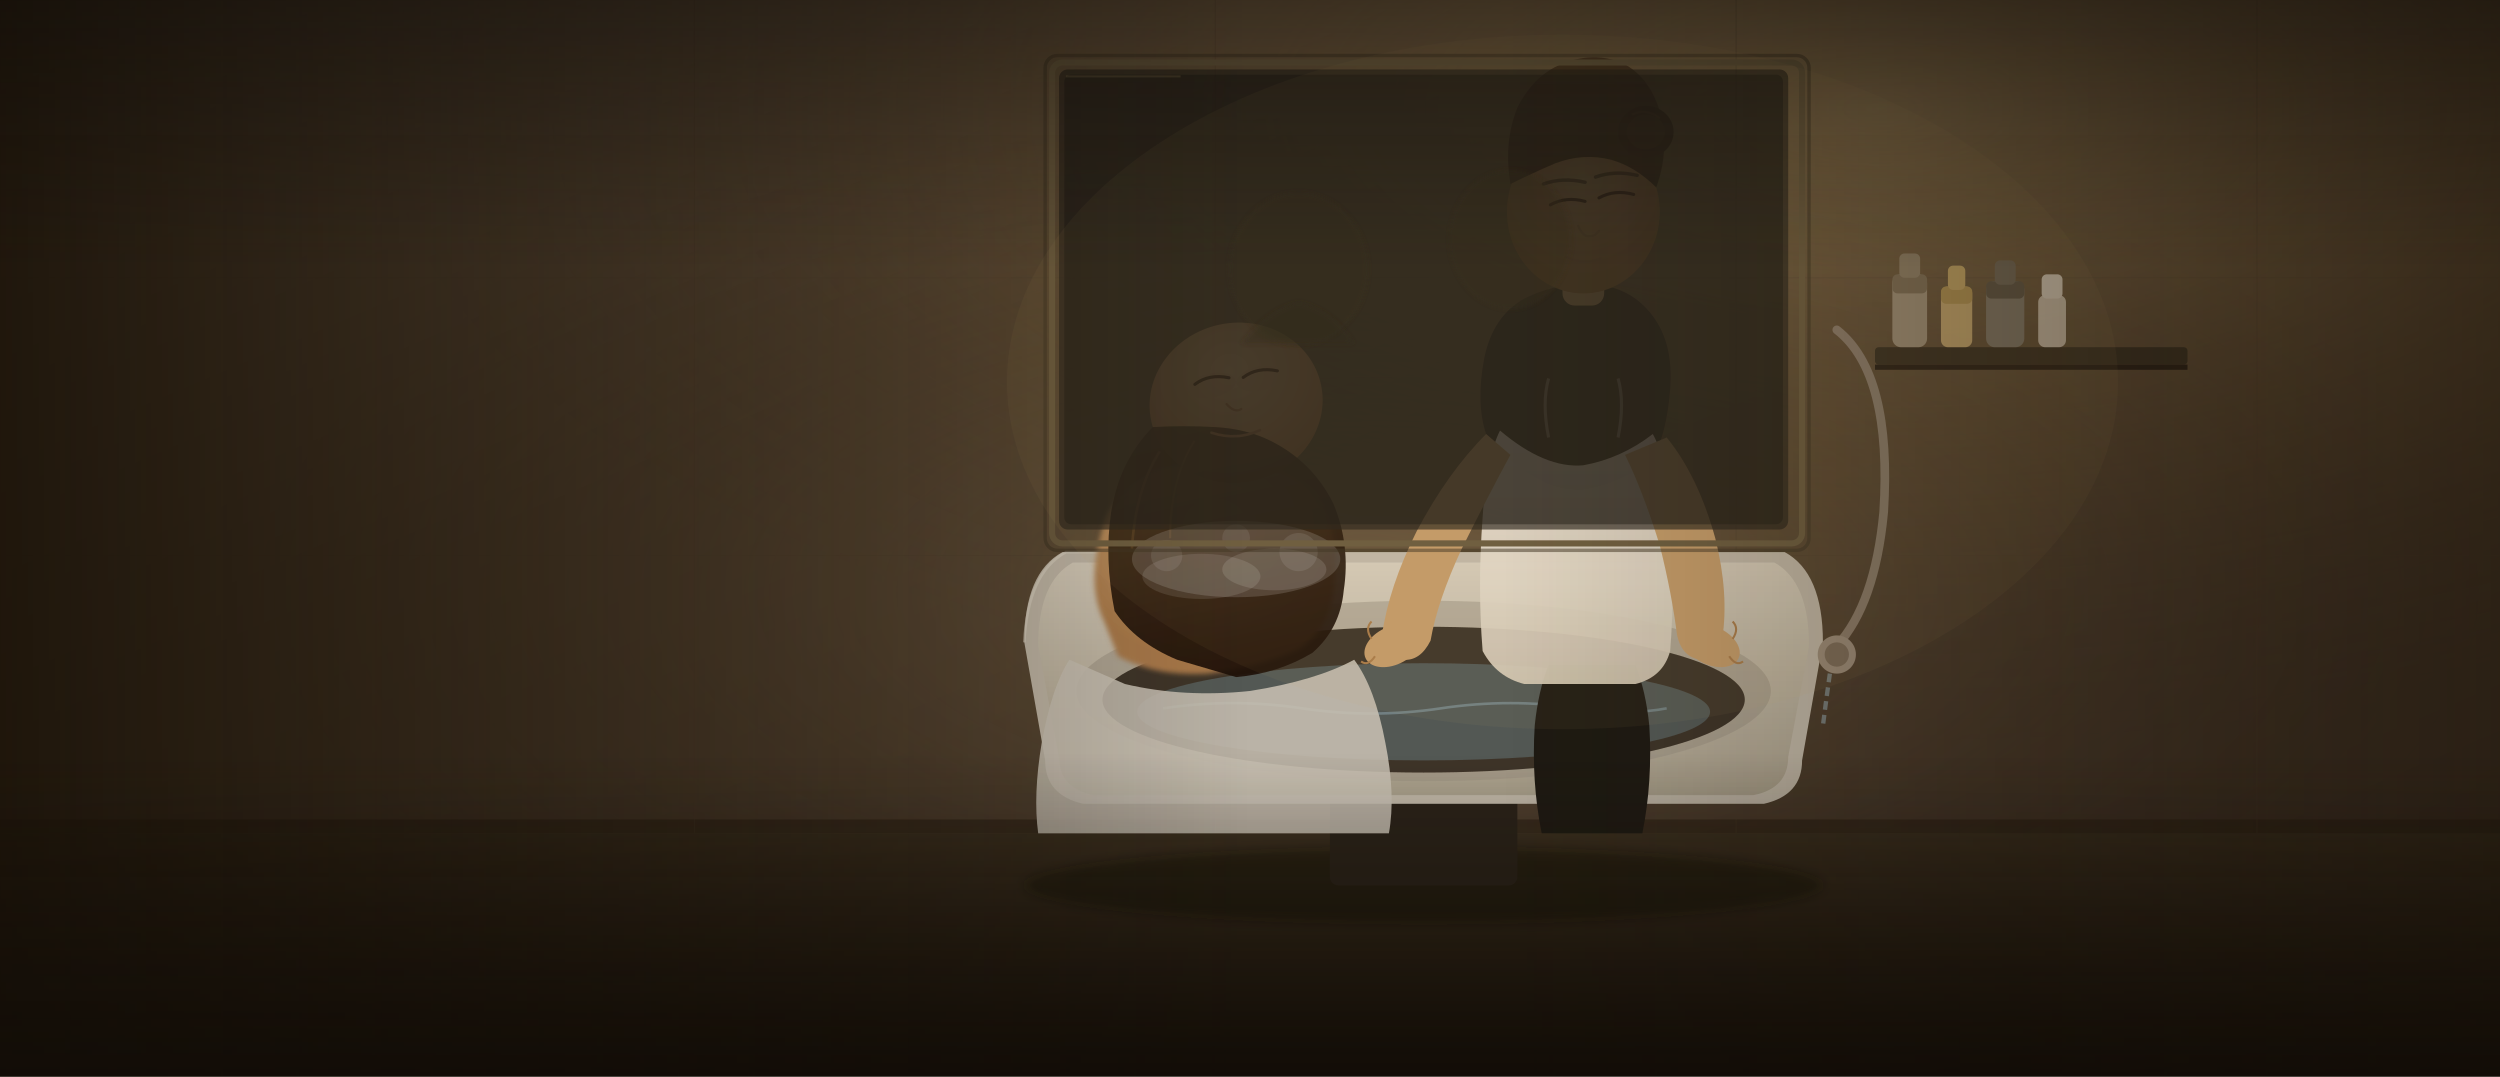
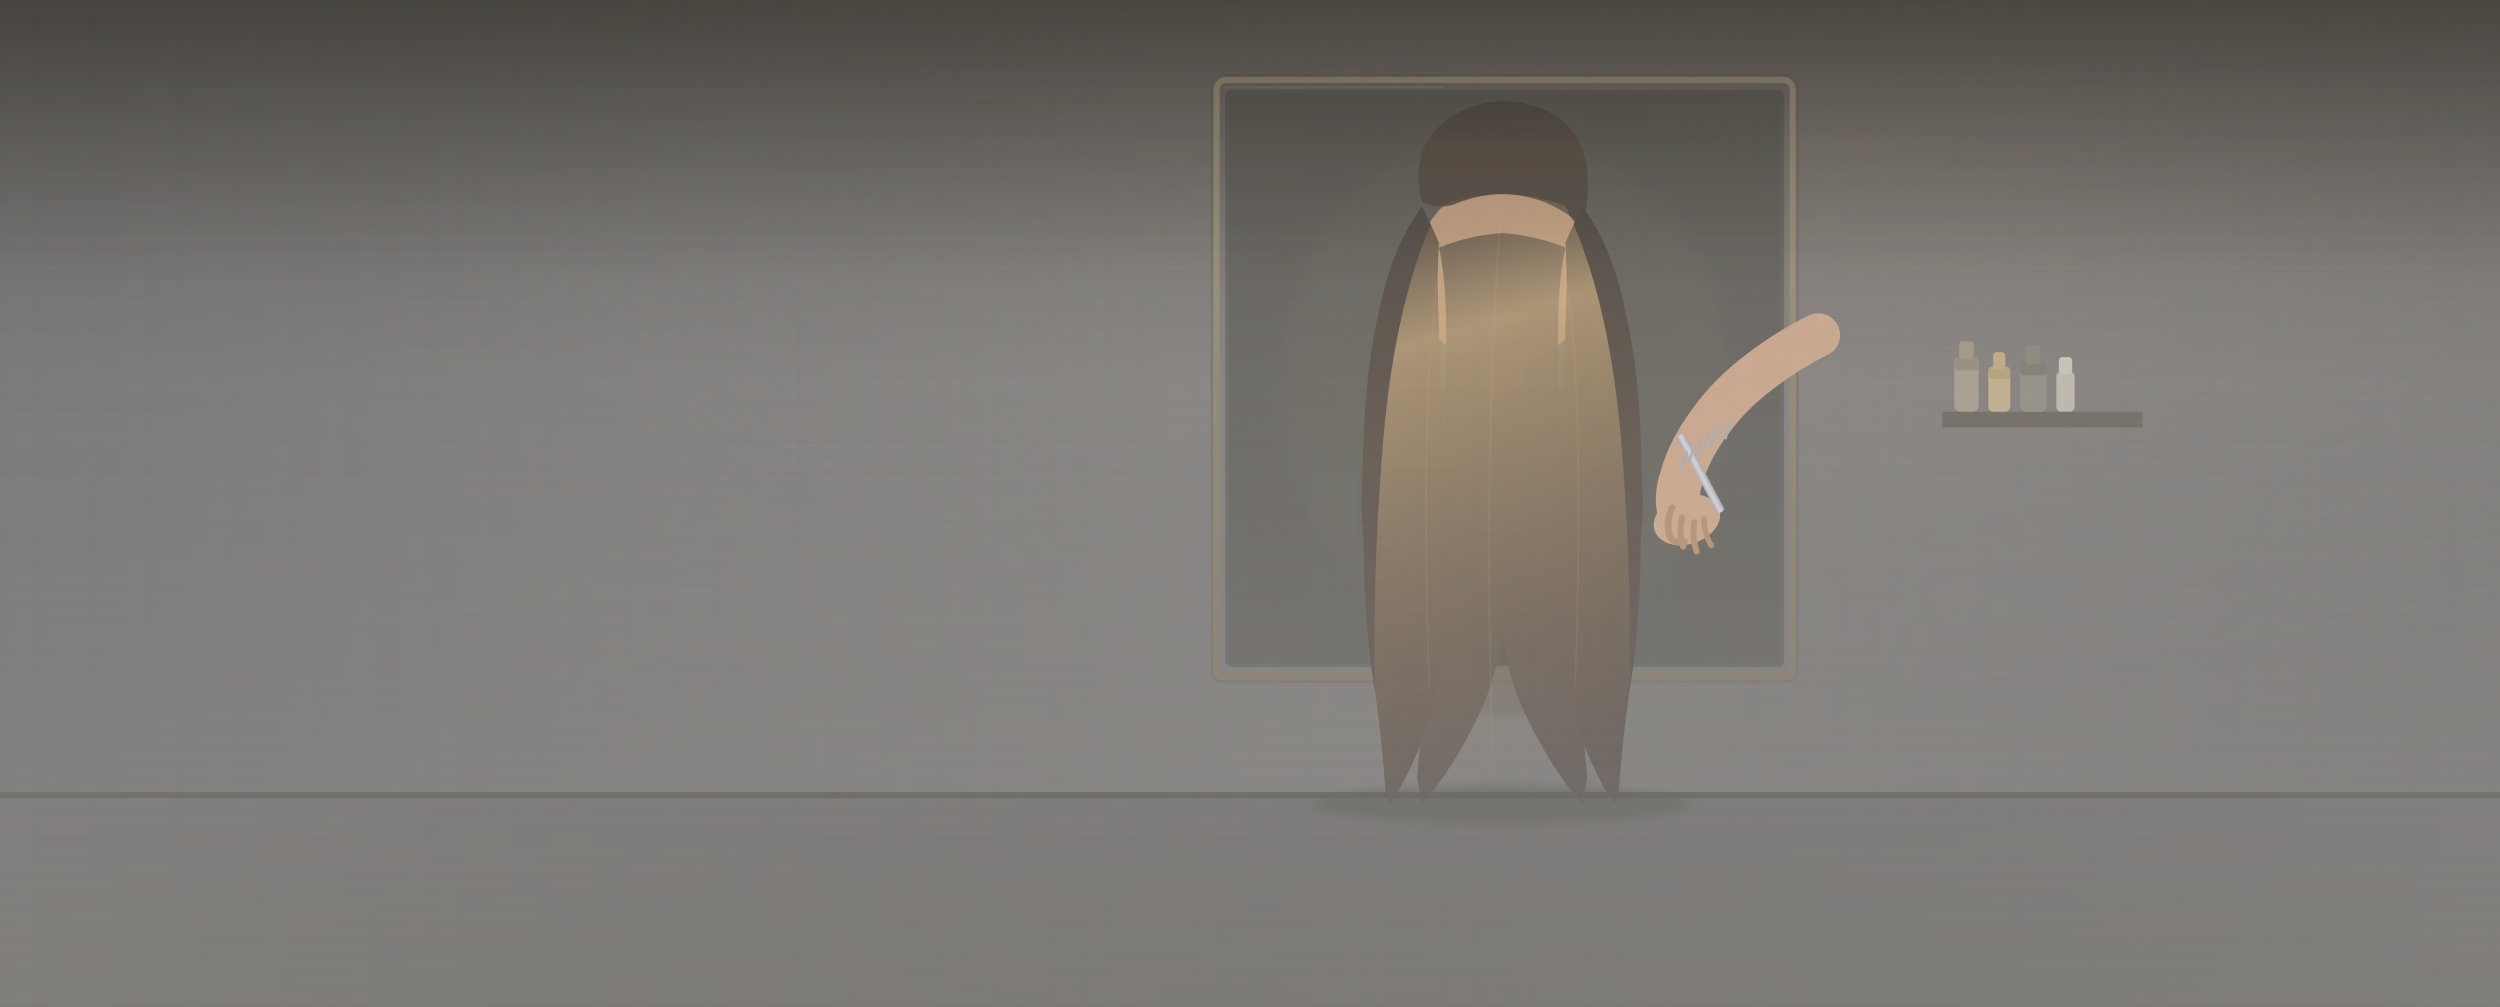
- <svg xmlns="http://www.w3.org/2000/svg" viewBox="0 0 1440 620" preserveAspectRatio="xMidYMid slice" width="1440" height="620">
+ <svg xmlns="http://www.w3.org/2000/svg" viewBox="-308 -124 2057 829" preserveAspectRatio="xMidYMid slice" width="1440" height="580">
  <defs>
-     <linearGradient id="sBg" x1="0" y1="0" x2="1" y2="1">
-       <stop offset="0%" stop-color="#6A5A48" />
-       <stop offset="35%" stop-color="#4E3E2C" />
-       <stop offset="100%" stop-color="#2C2018" />
+     <linearGradient id="sBg" x1="0" y1="0" x2="1" y2="0">
+       <stop offset="0%" stop-color="#424040" />
+       <stop offset="28%" stop-color="#555250" />
+       <stop offset="54%" stop-color="#5E5A56" />
+       <stop offset="78%" stop-color="#575350" />
+       <stop offset="100%" stop-color="#4A4744" />
    </linearGradient>
-     <radialGradient id="keyLight" cx="75%" cy="10%" r="60%">
-       <stop offset="0%" stop-color="#C9A96E" stop-opacity="0.55" />
-       <stop offset="60%" stop-color="#8A6A3A" stop-opacity="0.20" />
-       <stop offset="100%" stop-color="#2C2018" stop-opacity="0" />
+     <linearGradient id="sTopS" x1="0" y1="0" x2="0" y2="1">
+       <stop offset="0%" stop-color="#1C1810" stop-opacity="0.52" />
+       <stop offset="38%" stop-color="#1C1810" stop-opacity="0" />
+       <stop offset="100%" stop-color="#100C08" stop-opacity="0.38" />
+     </linearGradient>
+     <radialGradient id="sKey" cx="72%" cy="14%" r="55%">
+       <stop offset="0%" stop-color="#807060" stop-opacity="0.58" />
+       <stop offset="100%" stop-color="#5E5A56" stop-opacity="0" />
    </radialGradient>
-     <radialGradient id="fillLight" cx="55%" cy="55%" r="45%">
-       <stop offset="0%" stop-color="#B89A6A" stop-opacity="0.35" />
-       <stop offset="100%" stop-color="#2C2018" stop-opacity="0" />
-     </radialGradient>
-     <linearGradient id="floorG" x1="0" y1="0" x2="0" y2="1">
-       <stop offset="0%" stop-color="#3A2E1E" />
-       <stop offset="100%" stop-color="#1A1208" />
+     <linearGradient id="sFloor" x1="0" y1="0" x2="0" y2="1">
+       <stop offset="0%" stop-color="#363230" />
+       <stop offset="100%" stop-color="#242018" />
    </linearGradient>
-     <linearGradient id="basinG" x1="0" y1="0" x2="0" y2="1">
-       <stop offset="0%" stop-color="#D4CAB8" />
-       <stop offset="100%" stop-color="#A89E8A" />
+     <linearGradient id="hDark" x1="0.1" y1="0" x2="0.1" y2="1">
+       <stop offset="0%" stop-color="#180E04" />
+       <stop offset="40%" stop-color="#281808" />
+       <stop offset="100%" stop-color="#1C1008" />
    </linearGradient>
-     <radialGradient id="skinClient" cx="50%" cy="30%" r="65%">
-       <stop offset="0%" stop-color="#D4AA7A" />
-       <stop offset="100%" stop-color="#A87848" />
-     </radialGradient>
-     <radialGradient id="skinStylist" cx="50%" cy="30%" r="65%">
-       <stop offset="0%" stop-color="#C89A68" />
-       <stop offset="100%" stop-color="#9A6A38" />
-     </radialGradient>
-     <linearGradient id="hairDark" x1="0" y1="0" x2="0.2" y2="1">
-       <stop offset="0%" stop-color="#3C2A14" />
-       <stop offset="100%" stop-color="#1E1008" />
+     <linearGradient id="hShine" x1="0.08" y1="0" x2="0.2" y2="1">
+       <stop offset="0%" stop-color="#C09050" stop-opacity="0" />
+       <stop offset="25%" stop-color="#D8A860" stop-opacity="0.65" />
+       <stop offset="60%" stop-color="#B08040" stop-opacity="0.35" />
+       <stop offset="100%" stop-color="#885020" stop-opacity="0" />
    </linearGradient>
-     <linearGradient id="hairMed" x1="0" y1="0" x2="0" y2="1">
-       <stop offset="0%" stop-color="#4A3520" />
-       <stop offset="100%" stop-color="#2A1A0A" />
+     <linearGradient id="skinG" x1="0" y1="0" x2="0" y2="1">
+       <stop offset="0%" stop-color="#C8926A" />
+       <stop offset="100%" stop-color="#9A6840" />
    </linearGradient>
-     <linearGradient id="apronG" x1="0" y1="0" x2="0" y2="1">
-       <stop offset="0%" stop-color="#F0E8DC" />
-       <stop offset="100%" stop-color="#D4C8B4" />
+     <linearGradient id="dressG" x1="0" y1="0" x2="0" y2="1">
+       <stop offset="0%" stop-color="#201C14" />
+       <stop offset="100%" stop-color="#121008" />
+     </linearGradient>
+     <linearGradient id="frameG" x1="0" y1="0" x2="0" y2="1">
+       <stop offset="0%" stop-color="#8A7A5A" />
+       <stop offset="100%" stop-color="#5A4A30" />
+     </linearGradient>
+     <linearGradient id="goldT" x1="0" y1="0" x2="1" y2="0">
+       <stop offset="0%" stop-color="#B8900A" />
+       <stop offset="50%" stop-color="#E8C858" />
+       <stop offset="100%" stop-color="#C09828" />
+     </linearGradient>
+     <linearGradient id="combG" x1="0" y1="0" x2="1" y2="0">
+       <stop offset="0%" stop-color="#9898A4" />
+       <stop offset="40%" stop-color="#D8D8E0" />
+       <stop offset="70%" stop-color="#C0C0C8" />
+       <stop offset="100%" stop-color="#888890" />
    </linearGradient>
    <linearGradient id="vigL" x1="0" y1="0" x2="1" y2="0">
-       <stop offset="0%" stop-color="#1A1208" stop-opacity="0.92" />
-       <stop offset="50%" stop-color="#1A1208" stop-opacity="0" />
+       <stop offset="0%" stop-color="#C8C8C8" stop-opacity="0.35" />
+       <stop offset="100%" stop-color="#C8C8C8" stop-opacity="0" />
    </linearGradient>
    <linearGradient id="vigR" x1="0" y1="0" x2="1" y2="0">
-       <stop offset="60%" stop-color="#1A1208" stop-opacity="0" />
-       <stop offset="100%" stop-color="#1A1208" stop-opacity="0.55" />
+       <stop offset="0%" stop-color="#C8C8C8" stop-opacity="0" />
+       <stop offset="100%" stop-color="#C8C8C8" stop-opacity="0.35" />
+     </linearGradient>
+     <linearGradient id="vigB" x1="0" y1="0" x2="0" y2="1">
+       <stop offset="0%" stop-color="#D0D0D0" stop-opacity="0" />
+       <stop offset="100%" stop-color="#D0D0D0" stop-opacity="0.30" />
    </linearGradient>
    <linearGradient id="vigT" x1="0" y1="0" x2="0" y2="1">
-       <stop offset="0%" stop-color="#0E0A06" stop-opacity="0.5" />
-       <stop offset="25%" stop-color="#0E0A06" stop-opacity="0" />
+       <stop offset="0%" stop-color="#1C1810" stop-opacity="0.42" />
+       <stop offset="28%" stop-color="#1C1810" stop-opacity="0" />
    </linearGradient>
-     <linearGradient id="vigB" x1="0" y1="0" x2="0" y2="1">
-       <stop offset="70%" stop-color="#0E0A06" stop-opacity="0" />
-       <stop offset="100%" stop-color="#0E0A06" stop-opacity="0.65" />
-     </linearGradient>
-     <filter id="soft">
-       <feGaussianBlur stdDeviation="1.5" />
-     </filter>
-     <filter id="softer">
+     <filter id="blur3">
      <feGaussianBlur stdDeviation="3" />
    </filter>
+     <filter id="blur6">
+       <feGaussianBlur stdDeviation="6" />
+     </filter>
+     <clipPath id="sc">
+       <rect x="-308" y="-124" width="2057" height="829" />
+     </clipPath>
  </defs>
-   <rect width="1440" height="620" fill="url(#sBg)" />
-   <rect width="1440" height="620" fill="url(#keyLight)" />
-   <rect width="1440" height="620" fill="url(#fillLight)" />
-   <rect x="0" y="0" width="1440" height="480" fill="#5A4A36" opacity="0.25" />
-   <rect x="0" y="472" width="1440" height="8" fill="#2A1E10" opacity="0.6" />
-   <line x1="400" y1="0" x2="400" y2="480" stroke="#4A3A28" stroke-width="0.6" opacity="0.35" />
-   <line x1="700" y1="0" x2="700" y2="480" stroke="#4A3A28" stroke-width="0.6" opacity="0.35" />
-   <line x1="1000" y1="0" x2="1000" y2="480" stroke="#4A3A28" stroke-width="0.6" opacity="0.35" />
-   <line x1="1300" y1="0" x2="1300" y2="480" stroke="#4A3A28" stroke-width="0.6" opacity="0.35" />
-   <line x1="0" y1="160" x2="1440" y2="160" stroke="#4A3A28" stroke-width="0.5" opacity="0.25" />
-   <line x1="0" y1="320" x2="1440" y2="320" stroke="#4A3A28" stroke-width="0.5" opacity="0.25" />
-   <rect x="0" y="480" width="1440" height="140" fill="url(#floorG)" />
-   <ellipse cx="820" cy="510" rx="230" ry="22" fill="#0E0A06" opacity="0.4" filter="url(#softer)" />
-   <rect x="766" y="448" width="108" height="62" rx="5" fill="#2A2218" />
-   <rect x="770" y="448" width="100" height="4" rx="2" fill="#3A3028" />
-   <path d="M590 370 Q590 330 612 318 L1028 318 Q1050 330 1050 370 L1038 438 Q1038 458 1016 463 L624 463 Q602 458 602 438 Z" fill="#C0B6A6" />
-   <path d="M598 372 Q598 335 618 324 L1022 324 Q1042 335 1042 372 L1030 436 Q1030 454 1010 458 L630 458 Q610 454 610 436 Z" fill="url(#basinG)" />
-   <ellipse cx="820" cy="398" rx="200" ry="52" fill="#9A9080" opacity="0.5" />
-   <ellipse cx="820" cy="403" rx="185" ry="42" fill="#3E3428" />
-   <ellipse cx="820" cy="410" rx="165" ry="28" fill="#8AB4C4" opacity="0.28" />
-   <path d="M670 408 Q710 402 750 408 Q790 414 830 408 Q870 402 910 408 Q940 412 960 408" stroke="#A8C8D8" stroke-width="1.5" fill="none" opacity="0.35" />
-   <path d="M590 370 Q592 330 614 318 L670 318" stroke="#E0D8C8" stroke-width="1.5" fill="none" opacity="0.5" />
-   <path d="M1058 190 Q1090 215 1085 295 Q1080 348 1058 372" stroke="#8A7A68" stroke-width="5" fill="none" stroke-linecap="round" />
-   <circle cx="1058" cy="377" r="11" fill="#9A8A78" />
-   <circle cx="1058" cy="377" r="7" fill="#7A6A58" />
-   <path d="M1054 388 Q1052 402 1050 418" stroke="#A8C8D4" stroke-width="2.5" fill="none" opacity="0.45" stroke-dasharray="5 3" />
-   <path d="M616 380 Q606 395 600 428 Q595 458 598 480 L800 480 Q804 458 798 428 Q792 396 780 380 Q758 392 720 398 Q682 402 648 394 Z" fill="#C8C0B2" opacity="0.88" />
-   <path d="M636 358 Q626 338 634 308 Q640 282 664 272 Q692 264 722 268 Q750 272 762 292 Q772 312 768 342 Q764 364 748 374 Q726 384 696 388 Q666 390 644 378 Z" fill="url(#skinClient)" filter="url(#soft)" />
-   <rect x="698" y="252" width="26" height="26" rx="9" fill="#C8A070" />
-   <ellipse cx="712" cy="232" rx="50" ry="46" fill="url(#skinClient)" transform="rotate(-12 712 232)" />
-   <path d="M664 246 Q645 265 640 295 Q636 322 642 352 Q654 370 678 380 L712 390 Q736 388 756 376 Q772 362 774 340 Q778 314 768 290 Q756 266 732 254 Q718 247 700 246 Q682 245 664 246 Z" fill="url(#hairDark)" opacity="0.92" />
-   <path d="M668 260 Q654 282 652 316" stroke="#6A4A28" stroke-width="1.5" fill="none" opacity="0.45" />
-   <path d="M688 254 Q674 276 674 310" stroke="#6A4A28" stroke-width="1.2" fill="none" opacity="0.35" />
-   <ellipse cx="698" cy="222" rx="14" ry="7" fill="#C09068" opacity="0.35" transform="rotate(-12 698 222)" />
-   <ellipse cx="726" cy="218" rx="14" ry="7" fill="#C09068" opacity="0.35" transform="rotate(-12 726 218)" />
-   <path d="M688 220 Q697 215 708 219" stroke="#3E2410" stroke-width="1.8" fill="none" stroke-linecap="round" transform="rotate(-8 698 219)" />
-   <path d="M716 216 Q725 211 736 215" stroke="#3E2410" stroke-width="1.8" fill="none" stroke-linecap="round" transform="rotate(-8 726 216)" />
-   <path d="M707 232 Q711 238 715 236" stroke="#9A6840" stroke-width="1.3" fill="none" stroke-linecap="round" transform="rotate(-8 712 236)" />
-   <path d="M698 248 Q712 254 726 249" stroke="#9A6848" stroke-width="1.5" fill="none" stroke-linecap="round" transform="rotate(-5 712 251)" />
-   <path d="M888 480 Q882 450 884 418 Q886 398 892 383 L942 383 Q948 398 950 418 Q952 450 946 480 Z" fill="#1E1A12" />
-   <path d="M856 250 Q850 232 855 206 Q860 182 878 172 Q898 162 920 164 Q940 166 952 182 Q964 198 962 224 Q960 250 952 264 Q936 278 912 282 Q884 284 856 250 Z" fill="#2A2418" />
-   <path d="M864 248 Q856 264 854 298 Q851 338 854 375 Q862 390 878 394 L942 394 Q958 390 962 375 Q965 338 962 298 Q960 264 952 250 Q934 264 912 268 Q890 270 864 248 Z" fill="url(#apronG)" opacity="0.93" />
-   <path d="M892 252 Q888 232 892 218" stroke="#E0D8CC" stroke-width="1.8" fill="none" opacity="0.4" />
-   <path d="M932 252 Q936 232 932 218" stroke="#E0D8CC" stroke-width="1.8" fill="none" opacity="0.4" />
-   <rect x="900" y="148" width="24" height="28" rx="7" fill="#C49A68" />
-   <ellipse cx="912" cy="122" rx="44" ry="47" fill="url(#skinStylist)" />
-   <path d="M870 106 Q866 82 874 62 Q884 42 902 36 Q918 30 934 36 Q950 44 956 64 Q962 86 954 108 Q942 96 928 92 Q912 88 896 94 Q882 100 870 106 Z" fill="url(#hairMed)" />
-   <ellipse cx="948" cy="76" rx="16" ry="15" fill="#2E1E0C" />
-   <ellipse cx="948" cy="76" rx="11" ry="10" fill="#3A2810" />
-   <path d="M940 66 Q948 62 956 68" stroke="#5A3C1C" stroke-width="1.2" fill="none" opacity="0.5" />
-   <path d="M893 118 Q902 113 913 116" stroke="#2E1808" stroke-width="1.8" fill="none" stroke-linecap="round" />
-   <path d="M921 114 Q930 109 941 112" stroke="#2E1808" stroke-width="1.8" fill="none" stroke-linecap="round" />
-   <path d="M889 106 Q900 102 913 105" stroke="#1E1006" stroke-width="2" fill="none" stroke-linecap="round" opacity="0.7" />
-   <path d="M919 102 Q930 98 943 101" stroke="#1E1006" stroke-width="2" fill="none" stroke-linecap="round" opacity="0.7" />
-   <path d="M909 130 Q912 137 916 136 Q919 136 921 133" stroke="#9A7048" stroke-width="1.3" fill="none" stroke-linecap="round" />
-   <path d="M902 148 Q912 153 922 149" stroke="#9A6848" stroke-width="1.4" fill="none" stroke-linecap="round" />
-   <path d="M856 250 Q834 272 816 306 Q800 338 796 366 Q797 378 808 380 Q818 381 824 369 Q828 346 842 316 Q858 284 870 262 Z" fill="#C49A68" />
-   <ellipse cx="802" cy="372" rx="17" ry="11" fill="#C49A68" transform="rotate(-25 802 372)" />
-   <path d="M790 368 Q786 362 790 358" stroke="#A87A48" stroke-width="1.2" fill="none" />
-   <path d="M792 378 Q788 384 784 381" stroke="#A87A48" stroke-width="1.2" fill="none" />
-   <path d="M960 252 Q978 274 988 310 Q996 342 992 368 Q990 380 980 380 Q969 379 966 366 Q963 342 956 314 Q946 282 936 262 Z" fill="#C49A68" />
-   <ellipse cx="986" cy="372" rx="17" ry="11" fill="#C49A68" transform="rotate(25 986 372)" />
-   <path d="M998 368 Q1002 362 998 358" stroke="#A87A48" stroke-width="1.2" fill="none" />
-   <path d="M996 378 Q1000 384 1004 381" stroke="#A87A48" stroke-width="1.2" fill="none" />
-   <ellipse cx="712" cy="322" rx="60" ry="22" fill="#FFFFFF" opacity="0.15" />
-   <ellipse cx="692" cy="332" rx="34" ry="13" fill="#FFFFFF" opacity="0.11" />
-   <ellipse cx="734" cy="328" rx="30" ry="12" fill="#FFFFFF" opacity="0.12" />
-   <circle cx="672" cy="320" r="9" fill="#FFFFFF" opacity="0.09" />
-   <circle cx="748" cy="318" r="11" fill="#FFFFFF" opacity="0.09" />
-   <circle cx="712" cy="310" r="8" fill="#FFFFFF" opacity="0.08" />
-   <rect x="1080" y="200" width="180" height="10" rx="2" fill="#3A3020" />
-   <rect x="1080" y="210" width="180" height="3" fill="#2A2015" />
-   <rect x="1090" y="158" width="20" height="42" rx="5" fill="#9A8A72" />
-   <rect x="1090" y="158" width="20" height="11" rx="3" fill="#7A6A52" />
-   <rect x="1094" y="146" width="12" height="14" rx="3" fill="#8A7A62" />
-   <rect x="1118" y="165" width="18" height="35" rx="4" fill="#C9A96E" opacity="0.85" />
-   <rect x="1118" y="165" width="18" height="10" rx="3" fill="#A88A4E" />
-   <rect x="1122" y="153" width="10" height="14" rx="3" fill="#B89A5E" />
-   <rect x="1144" y="162" width="22" height="38" rx="5" fill="#7A7060" />
-   <rect x="1144" y="162" width="22" height="10" rx="3" fill="#5A5040" />
-   <rect x="1149" y="150" width="12" height="14" rx="3" fill="#6A6050" />
-   <rect x="1174" y="170" width="16" height="30" rx="4" fill="#D8CCBA" opacity="0.75" />
-   <rect x="1176" y="158" width="12" height="14" rx="3" fill="#C8BCAA" />
-   <rect x="610" y="40" width="420" height="265" rx="5" fill="#252018" opacity="0.65" />
-   <rect x="613" y="43" width="414" height="259" rx="4" fill="#1E1A14" opacity="0.5" />
-   <rect x="606" y="36" width="432" height="277" rx="6" fill="none" stroke="#6A5A3E" stroke-width="3.5" />
-   <rect x="602" y="32" width="440" height="285" rx="7" fill="none" stroke="#3A3020" stroke-width="2" opacity="0.5" />
-   <path d="M614 44 L680 44" stroke="#C9A96E" stroke-width="1.2" opacity="0.2" />
-   <ellipse cx="748" cy="155" rx="40" ry="44" fill="#2E2818" opacity="0.4" filter="url(#soft)" />
-   <ellipse cx="870" cy="138" rx="35" ry="40" fill="#2E2818" opacity="0.35" filter="url(#soft)" />
-   <path d="M715 198 Q730 178 748 174 Q768 178 780 198" fill="#262015" opacity="0.38" filter="url(#soft)" />
-   <ellipse cx="900" cy="220" rx="320" ry="200" fill="#C9A96E" opacity="0.06" />
-   <rect width="1440" height="620" fill="url(#vigL)" />
-   <rect width="1440" height="620" fill="url(#vigR)" />
-   <rect width="1440" height="620" fill="url(#vigT)" />
-   <rect width="1440" height="620" fill="url(#vigB)" />
+   <g clip-path="url(#sc)">
+     <rect x="-308" y="-124" width="2057" height="829" fill="url(#sBg)" />
+     <rect x="-308" y="-124" width="2057" height="829" fill="url(#sKey)" />
+     <rect x="-308" y="-124" width="2057" height="829" fill="url(#sTopS)" />
+     <rect x="-308" y="530" width="2057" height="175" fill="url(#sFloor)" />
+     <rect x="-308" y="528" width="2057" height="5" fill="#1C1810" />
+     <line x1="350" y1="-124" x2="350" y2="530" stroke="#4A4640" stroke-width="0.8" opacity="0.35" />
+     <line x1="800" y1="-124" x2="800" y2="530" stroke="#4A4640" stroke-width="0.8" opacity="0.28" />
+     <line x1="1250" y1="-124" x2="1250" y2="530" stroke="#4A4640" stroke-width="0.8" opacity="0.35" />
+     <line x1="-308" y1="240" x2="1749" y2="240" stroke="#3C3830" stroke-width="0.6" opacity="0.22" />
+     <rect x="700" y="-50" width="460" height="475" rx="5" fill="#1E1A12" opacity="0.55" />
+     <rect x="703" y="-47" width="454" height="469" rx="4" fill="#26221A" opacity="0.40" />
+     <ellipse cx="930" cy="195" rx="185" ry="210" fill="#C9A96E" opacity="0.04" filter="url(#blur6)" />
+     <rect x="693" y="-58" width="474" height="491" rx="8" fill="none" stroke="url(#frameG)" stroke-width="5" />
+     <rect x="689" y="-62" width="482" height="499" rx="9" fill="none" stroke="#3A3020" stroke-width="2" opacity="0.45" />
+     <path d="M699 -52 L880 -52" stroke="#C9A96E" stroke-width="1.5" opacity="0.22" />
+     <ellipse cx="928" cy="122" rx="75" ry="82" fill="#2A2218" opacity="0.50" filter="url(#blur3)" />
+     <path d="M854 210 Q862 172 928 160 Q994 172 1002 210 L1018 425 L838 425 Z" fill="#222018" opacity="0.42" filter="url(#blur3)" />
+     <ellipse cx="928" cy="295" rx="115" ry="170" fill="#1C1A10" opacity="0.38" filter="url(#blur3)" />
+     <ellipse cx="928" cy="538" rx="155" ry="16" fill="#0E0C06" opacity="0.45" filter="url(#blur3)" />
+     <path d="M838 390              Q820 368 816 335              Q810 296 814 258              Q818 228 833 213              L862 202              Q892 194 928 194              Q964 194 994 202              L1023 213              Q1038 228 1042 258              Q1046 296 1040 335              Q1036 368 1018 390              Q978 418 928 424              Q878 418 838 390 Z" fill="url(#dressG)" />
+     <path d="M862 202 Q858 268 850 348 Q846 378 844 408" stroke="#2E2A1E" stroke-width="1.2" fill="none" opacity="0.5" />
+     <path d="M994 202 Q998 268 1006 348 Q1010 378 1012 408" stroke="#2E2A1E" stroke-width="1.2" fill="none" opacity="0.5" />
+     <ellipse cx="876" cy="238" rx="26" ry="18" fill="#2C2818" opacity="0.40" />
+     <ellipse cx="980" cy="238" rx="26" ry="18" fill="#2C2818" opacity="0.40" />
+     <rect x="910" y="144" width="36" height="56" rx="14" fill="url(#skinG)" />
+     <rect x="910" y="180" width="36" height="20" rx="8" fill="#7A5030" opacity="0.22" />
+     <ellipse cx="928" cy="102" rx="72" ry="76" fill="url(#skinG)" />
+     <ellipse cx="996" cy="108" rx="10" ry="15" fill="#B07848" opacity="0.65" />
+     <ellipse cx="997" cy="108" rx="6" ry="10" fill="#9A6438" opacity="0.35" />
+     <path d="M862 42              Q856 22 862 2              Q870 -20 894 -32              Q914 -42 936 -40              Q960 -38 978 -24              Q996 -8 998 18              Q1000 40 994 62              Q980 50 964 43              Q946 36 928 36              Q910 36 892 43              Q876 50 862 42 Z" fill="url(#hDark)" />
+     <path d="M862 46              Q840 76 830 118              Q818 165 815 216              Q812 265 814 316              Q814 374 820 424              Q828 472 832 526              L836 538              Q866 490 874 440              Q882 390 882 336              Q882 282 880 232              Q876 185 876 146              Q874 108 876 76              Q870 62 862 46 Z" fill="url(#hDark)" />
+     <path d="M994 46              Q1016 76 1026 118              Q1038 165 1041 216              Q1044 265 1042 316              Q1042 374 1036 424              Q1028 472 1024 526              L1020 538              Q990 490 982 440              Q974 390 974 336              Q974 282 976 232              Q980 185 980 146              Q982 108 980 76              Q986 62 994 46 Z" fill="url(#hDark)" />
+     <path d="M876 80              Q882 108 882 148              Q882 196 880 248              Q876 318 870 388              Q864 448 858 516              L862 538              Q888 508 908 466              Q924 434 928 394              Q932 434 948 466              Q968 508 994 538              L998 516              Q992 448 986 388              Q980 318 976 248              Q974 196 974 148              Q974 108 980 80              Q956 70 928 68              Q900 70 876 80 Z" fill="url(#hDark)" opacity="0.94" />
+     <path d="M876 46              Q840 120 830 240 Q820 360 824 470              L836 538 L1020 538 L1032 470              Q1036 360 1026 240 Q1016 120 980 46              Q956 36 928 36 Q900 36 876 46 Z" fill="url(#hShine)" />
+     <path d="M884 56 Q868 130 866 230 Q864 330 868 440" stroke="#D8A860" stroke-width="1.5" fill="none" opacity="0.10" stroke-linecap="round" />
+     <path d="M928 40 Q920 130 918 250 Q916 370 920 490" stroke="#D8A860" stroke-width="2" fill="none" opacity="0.09" stroke-linecap="round" />
+     <path d="M972 56 Q988 130 990 230 Q992 330 988 440" stroke="#D8A860" stroke-width="1.5" fill="none" opacity="0.10" stroke-linecap="round" />
+     <path d="M1188 152 Q1162 165 1140 182 Q1116 200 1100 222 Q1082 246 1076 268 Q1070 285 1074 298" fill="none" stroke="#C8926A" stroke-width="36" stroke-linecap="round" />
+     <ellipse cx="1080" cy="304" rx="28" ry="20" fill="#C8926A" transform="rotate(-18 1080 304)" />
+     <path d="M1068 294 Q1062 306 1066 318 Q1070 324 1078 322" stroke="#A87040" stroke-width="5.5" fill="none" stroke-linecap="round" />
+     <path d="M1076 302 Q1073 315 1077 326" stroke="#A87040" stroke-width="5" fill="none" stroke-linecap="round" />
+     <path d="M1086 306 Q1084 318 1088 330" stroke="#A87040" stroke-width="5" fill="none" stroke-linecap="round" />
+     <path d="M1094 303 Q1094 315 1100 325" stroke="#A87040" stroke-width="4.5" fill="none" stroke-linecap="round" />
+     <rect x="1088" y="230" width="7" height="72" rx="2.5" fill="url(#combG)" transform="rotate(-28 1091 266)" />
+     <path d="M1080 248 L1075 263 M1086 242 L1082 257 M1092 237 L1088 252 M1098 232 L1094 247 M1104 228 L1100 243 M1110 225 L1106 240 M1116 222 L1112 237" stroke="#9898A4" stroke-width="1.8" stroke-linecap="round" />
+     <rect x="1290" y="215" width="165" height="10" rx="2" fill="#3A3020" opacity="0.88" />
+     <rect x="1290" y="225" width="165" height="3" fill="#2A2015" opacity="0.65" />
+     <rect x="1300" y="170" width="20" height="45" rx="5" fill="#9A8A72" opacity="0.9" />
+     <rect x="1300" y="170" width="20" height="11" rx="3" fill="#7A6A52" />
+     <rect x="1304" y="157" width="12" height="15" rx="3" fill="#8A7A62" />
+     <rect x="1328" y="178" width="18" height="37" rx="4" fill="#C9A96E" opacity="0.85" />
+     <rect x="1328" y="178" width="18" height="10" rx="3" fill="#A88A4E" />
+     <rect x="1332" y="166" width="10" height="14" rx="3" fill="#B89A5E" />
+     <rect x="1354" y="174" width="22" height="41" rx="5" fill="#787060" opacity="0.88" />
+     <rect x="1354" y="174" width="22" height="11" rx="3" fill="#585040" />
+     <rect x="1359" y="160" width="12" height="16" rx="3" fill="#686050" />
+     <rect x="1384" y="182" width="15" height="33" rx="4" fill="#D8CCBA" opacity="0.72" />
+     <rect x="1386" y="170" width="11" height="14" rx="3" fill="#C8BCAA" />
+     <rect x="-308" y="-124" width="2057" height="829" fill="url(#vigL)" />
+     <rect x="-308" y="-124" width="2057" height="829" fill="url(#vigR)" />
+     <rect x="-308" y="-124" width="2057" height="829" fill="url(#vigT)" />
+     <rect x="-308" y="-124" width="2057" height="829" fill="url(#vigB)" />
+   </g>
</svg>
